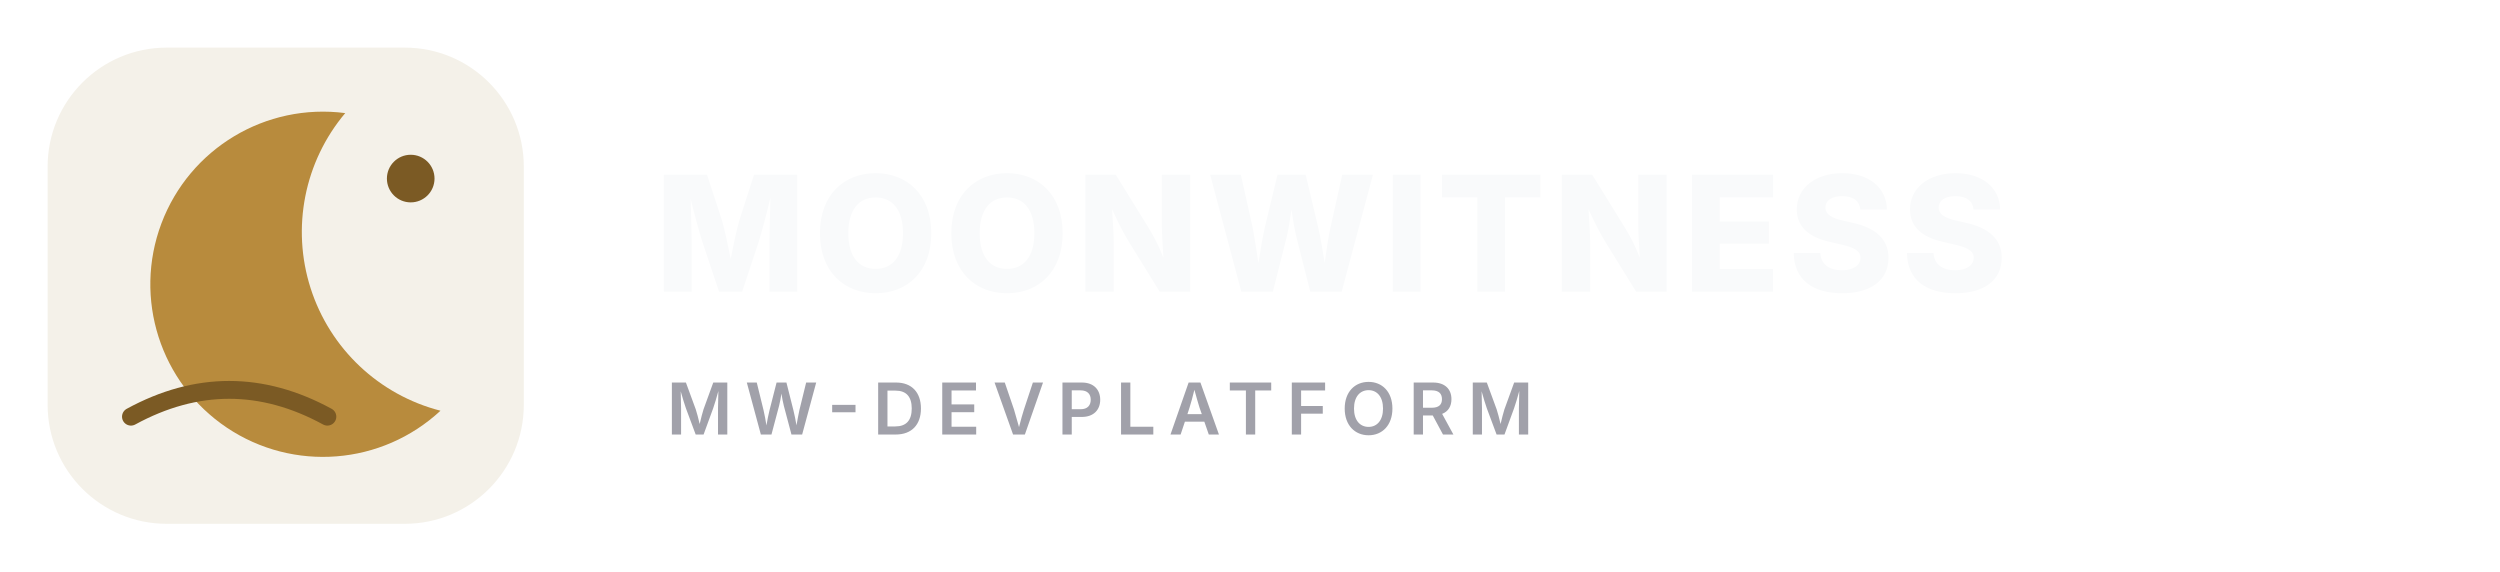
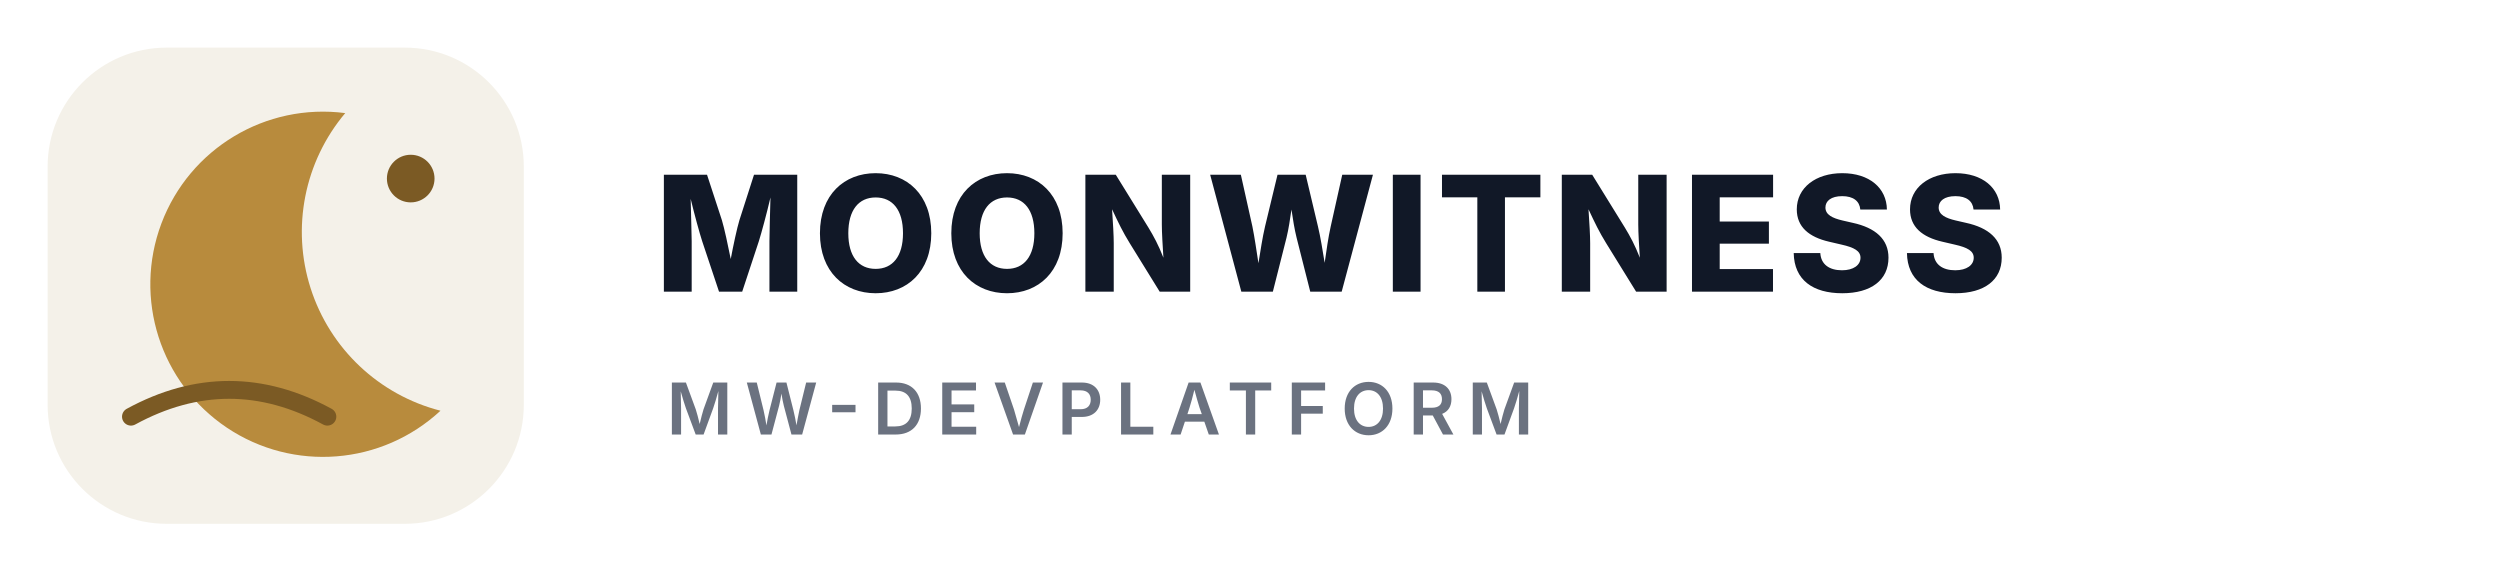
<svg xmlns="http://www.w3.org/2000/svg" viewBox="0 0 420 96" width="420" height="96" fill="none">
  <rect x="8" y="8" width="80" height="80" rx="20" fill="#F4F1E9" />
  <path d="M58 19a29 29 0 1 0 16 50A31 31 0 0 1 58 19Z" fill="#B88B3D" />
  <circle cx="69" cy="30" r="4" fill="#7B5A24" />
  <path d="M22 70c11-6 22-6 33 0" stroke="#7B5A24" stroke-width="3" stroke-linecap="round" />
-   <text x="110" y="49" fill="#F9FAFB" font-family="Inter,Segoe UI,Arial,sans-serif" font-size="27" font-weight="800" letter-spacing="1.2">MOONWITNESS</text>
-   <text x="112" y="73" fill="#A1A1AA" font-family="Inter,Segoe UI,Arial,sans-serif" font-size="12" font-weight="600" letter-spacing="2.1">MW-DEVPLATFORM</text>
+   <text x="110" y="49" fill="#111827" font-family="Inter,Segoe UI,Arial,sans-serif" font-size="27" font-weight="800" letter-spacing="1.2">MOONWITNESS</text>
+   <text x="112" y="73" fill="#6B7280" font-family="Inter,Segoe UI,Arial,sans-serif" font-size="12" font-weight="600" letter-spacing="2.1">MW-DEVPLATFORM</text>
</svg>
